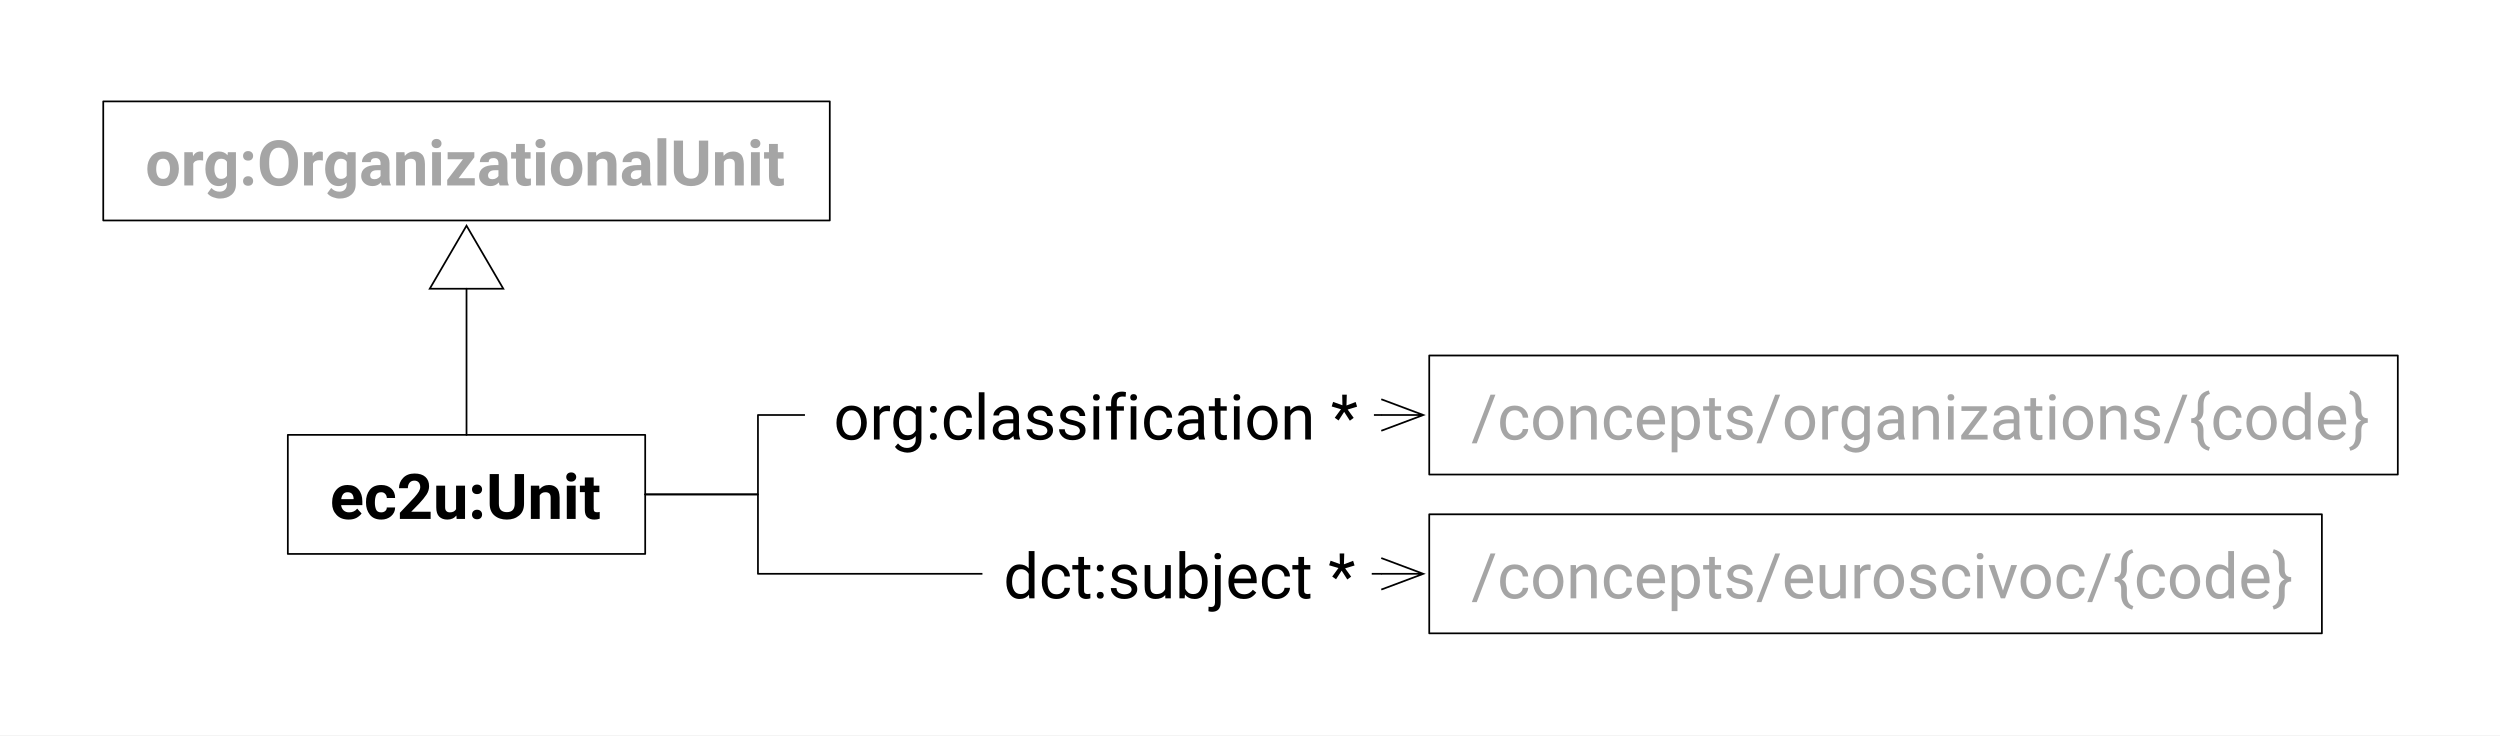
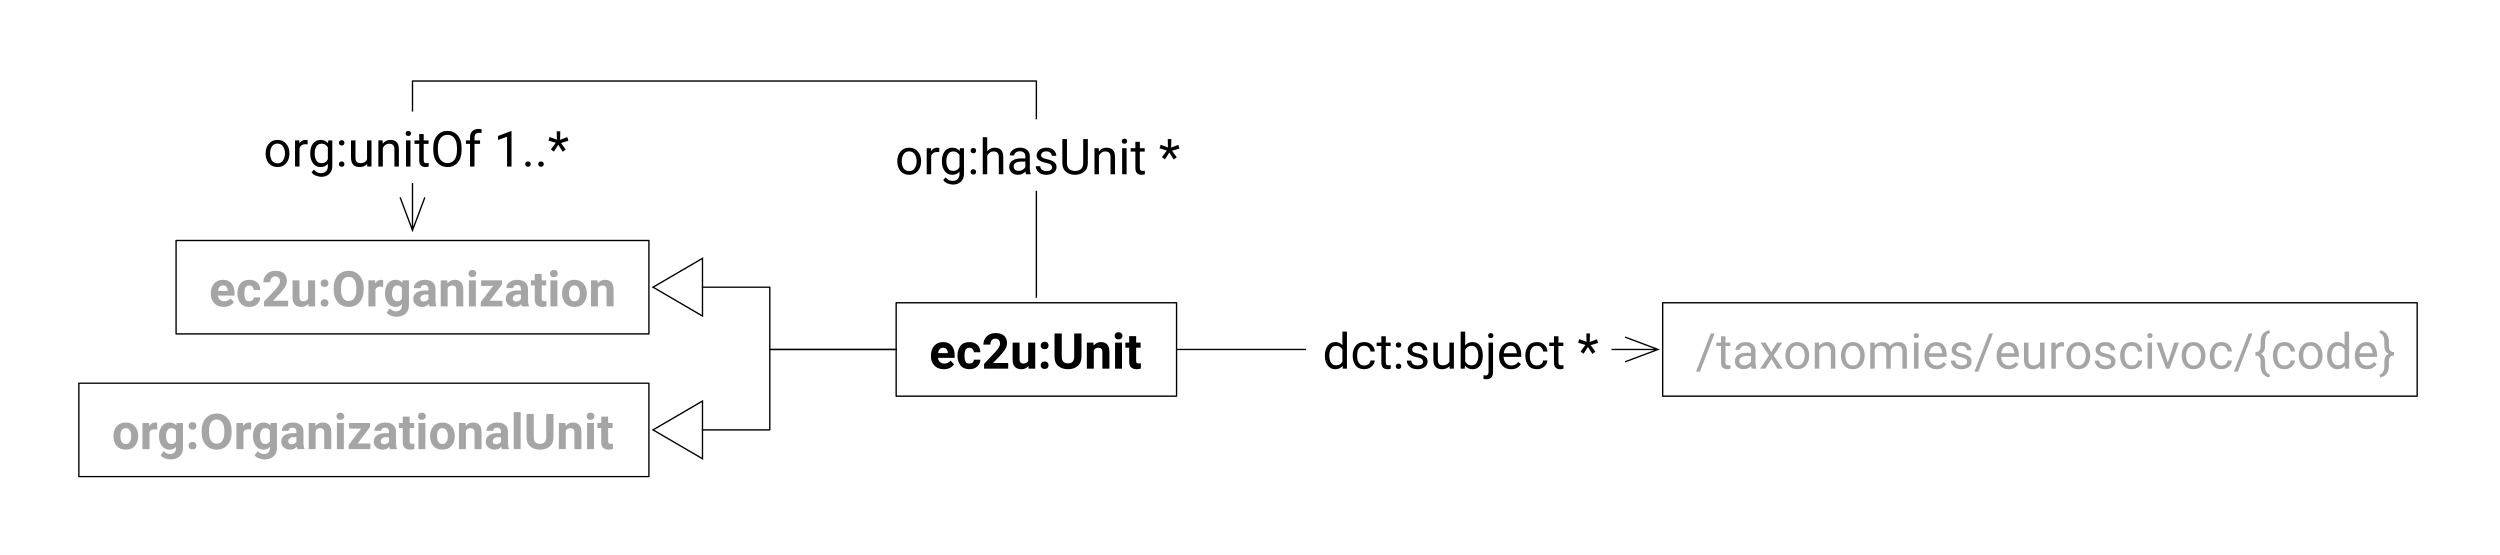
- <svg xmlns="http://www.w3.org/2000/svg" xmlns:xlink="http://www.w3.org/1999/xlink" version="1.1" viewBox="540 159 357 105" width="357" height="105">
+ <svg xmlns="http://www.w3.org/2000/svg" xmlns:xlink="http://www.w3.org/1999/xlink" version="1.1" viewBox="418 175 455 101" width="455" height="101">
  <defs>
+     <marker orient="auto" overflow="visible" markerUnits="strokeWidth" id="StickArrow_Marker" stroke-linejoin="miter" stroke-miterlimit="10" viewBox="-1 -10 26 20" markerWidth="26" markerHeight="20" color="black">
+       <g>
+         <path d="M 24 0 L 0 0 M 0 -9 L 24 0 L 0 9" fill="none" stroke="currentColor" stroke-width="1" />
+       </g>
+     </marker>
    <marker orient="auto" overflow="visible" markerUnits="strokeWidth" id="UMLInheritance_Marker" stroke-linejoin="miter" stroke-miterlimit="10" viewBox="-1 -22 38 44" markerWidth="38" markerHeight="44" color="black">
      <g>
        <path d="M 36 0 L 0 -21 L 0 21 Z" fill="none" stroke="currentColor" stroke-width="1" />
      </g>
    </marker>
-     <marker orient="auto" overflow="visible" markerUnits="strokeWidth" id="StickArrow_Marker" stroke-linejoin="miter" stroke-miterlimit="10" viewBox="-1 -10 26 20" markerWidth="26" markerHeight="20" color="black">
-       <g>
-         <path d="M 24 0 L 0 0 M 0 -9 L 24 0 L 0 9" fill="none" stroke="currentColor" stroke-width="1" />
-       </g>
-     </marker>
  </defs>
-   <g id="units" stroke-dasharray="none" fill="none" stroke="none" fill-opacity="1" stroke-opacity="1">
-     <rect fill="white" x="540" y="159" width="357" height="105" />
+   <g id="units" fill-opacity="1" stroke="none" stroke-opacity="1" stroke-dasharray="none" fill="none">
+     <rect fill="white" x="418" y="175" width="455" height="101" />
    <g id="units_Layer_1">
      <g id="Group_369">
        <g id="Graphic_371">
-           <rect x="581.102" y="221.102" width="51.032" height="17" fill="white" />
-           <rect x="581.102" y="221.102" width="51.032" height="17" stroke="black" stroke-linecap="round" stroke-linejoin="round" stroke-width=".25" />
-           <text transform="translate(587.1024 224.1024)" fill="black">
-             <tspan font-family="Roboto" font-weight="bold" font-size="9" fill="black" x="0" y="9">
-                             ec2u:Unit
-                         </tspan>
+           <rect x="581.102" y="230.102" width="51.032" height="17" fill="white" />
+           <rect x="581.102" y="230.102" width="51.032" height="17" stroke="black" stroke-linecap="round" stroke-linejoin="round" stroke-width=".25" />
+           <text transform="translate(587.1024 233.1024)" fill="black">
+             <tspan font-family="Roboto" font-weight="bold" font-size="9" fill="black" x="0" y="9" xml:space="preserve">ec2u:Unit</tspan>
          </text>
        </g>
      </g>
      <g id="Group_367">
        <g id="Graphic_368">
-           <a xlink:href="agents.svg">
-             <rect x="554.744" y="173.48" width="103.749" height="17" fill="white" />
-             <rect x="554.744" y="173.48" width="103.749" height="17" stroke="black" stroke-linecap="round" stroke-linejoin="round" stroke-width=".25" />
-             <text transform="translate(560.744 176.4803)" fill="#a5a5a5">
-               <tspan font-family="Roboto" font-weight="bold" font-size="9" fill="#a5a5a5" x="0" y="9">
-                                 org:OrganizationalUnit
-                             </tspan>
+           <rect x="432.353" y="244.741" width="103.749" height="17" fill="white" />
+           <rect x="432.353" y="244.741" width="103.749" height="17" stroke="black" stroke-linecap="round" stroke-linejoin="round" stroke-width=".25" />
+           <text transform="translate(438.3533 247.741)" fill="#a5a5a5">
+             <tspan font-family="Roboto" font-weight="bold" font-size="9" fill="#a5a5a5" x="0" y="9" xml:space="preserve">org:OrganizationalUnit</tspan>
+           </text>
+         </g>
+       </g>
+       <g id="Line_376">
+         <line x1="632.135" y1="238.602" x2="713.757" y2="238.602" marker-end="url(#StickArrow_Marker)" stroke="black" stroke-linecap="round" stroke-linejoin="round" stroke-width=".25" />
+       </g>
+       <g id="Graphic_377">
+         <rect x="655.708" y="232.102" width="55.592" height="13" fill="white" />
+         <text transform="translate(658.7076 233.1024)" fill="black">
+           <tspan font-family="Roboto" font-size="9" fill="black" x="0" y="9" xml:space="preserve">dct:subject *</tspan>
+         </text>
+       </g>
+       <g id="Graphic_390">
+         <a xlink:href="taxonomies.svg">
+           <rect x="720.607" y="230.102" width="137.319" height="17" fill="white" />
+           <rect x="720.607" y="230.102" width="137.319" height="17" stroke="black" stroke-linecap="round" stroke-linejoin="round" stroke-width=".25" />
+           <text transform="translate(726.6072 233.1024)" fill="#a5a5a5">
+             <tspan font-family="Roboto" font-size="9" fill="#a5a5a5" x="0" y="9" xml:space="preserve">/taxonomies/euroscivoc/{code}</tspan>
+           </text>
+         </a>
+       </g>
+       <g id="Group_392">
+         <g id="Graphic_393">
+           <a xlink:href="organizations.svg">
+             <rect x="450.046" y="218.768" width="86.057" height="17" fill="white" />
+             <rect x="450.046" y="218.768" width="86.057" height="17" stroke="black" stroke-linecap="round" stroke-linejoin="round" stroke-width=".25" />
+             <text transform="translate(456.0457 221.7685)" fill="#a5a5a5">
+               <tspan font-family="Roboto" font-weight="bold" font-size="9" fill="#a5a5a5" x="0" y="9" xml:space="preserve">ec2u:Organization</tspan>
            </text>
          </a>
        </g>
      </g>
-       <g id="Line_364">
-         <line x1="606.619" y1="221.102" x2="606.619" y2="200.23" marker-end="url(#UMLInheritance_Marker)" stroke="black" stroke-linecap="round" stroke-linejoin="round" stroke-width=".25" />
+       <g id="Line_394">
+         <path d="M 581.102 238.602 L 558.102 238.602 L 558.102 253.241 L 545.852 253.241" marker-end="url(#UMLInheritance_Marker)" stroke="black" stroke-linecap="round" stroke-linejoin="round" stroke-width=".25" />
      </g>
-       <g id="Line_339">
-         <path d="M 632.135 229.602 L 648.235 229.602 L 648.235 218.264 L 737.245 218.264" marker-end="url(#StickArrow_Marker)" stroke="black" stroke-linecap="round" stroke-linejoin="round" stroke-width=".25" />
+       <g id="Line_395">
+         <path d="M 581.102 238.602 L 558.102 238.602 L 558.102 227.268 L 545.852 227.268" marker-end="url(#UMLInheritance_Marker)" stroke="black" stroke-linecap="round" stroke-linejoin="round" stroke-width=".25" />
      </g>
-       <g id="Graphic_338">
-         <rect x="654.947" y="211.764" width="81.248" height="13" fill="white" />
-         <text transform="translate(657.9472 212.7638)" fill="black">
-           <tspan font-family="Roboto" font-size="9" fill="black" x="1.094" y="9">org:classification *
-                     </tspan>
+       <g id="Line_401">
+         <path d="M 606.619 229.102 L 606.619 189.75 L 493.074 189.75 L 493.074 210.918" marker-end="url(#StickArrow_Marker)" stroke="black" stroke-linecap="round" stroke-linejoin="round" stroke-width=".25" />
+       </g>
+       <g id="Graphic_402">
+         <rect x="462.94" y="195.307" width="60.268" height="13" fill="white" />
+         <text transform="translate(465.94 196.3074)" fill="black">
+           <tspan font-family="Roboto" font-size="9" fill="black" x="0" y="9" xml:space="preserve">org:unitOf 1..*</tspan>
        </text>
      </g>
-       <g id="Line_376">
-         <path d="M 632.135 229.602 L 648.235 229.602 L 648.235 240.941 L 737.245 240.941" marker-end="url(#StickArrow_Marker)" stroke="black" stroke-linecap="round" stroke-linejoin="round" stroke-width=".25" />
-       </g>
-       <g id="Graphic_377">
-         <rect x="680.292" y="234.441" width="55.592" height="13" fill="white" />
-         <text transform="translate(683.2915 235.4409)" fill="black">
-           <tspan font-family="Roboto" font-size="9" fill="black" x="0" y="9">dct:subject *</tspan>
+       <g id="Graphic_403">
+         <rect x="577.904" y="196.72" width="57.429" height="13" fill="white" />
+         <text transform="translate(580.9039 197.72)" fill="black">
+           <tspan font-family="Roboto" font-size="9" fill="black" x="0" y="9" xml:space="preserve">org:hasUnit *</tspan>
        </text>
-       </g>
-       <g id="Group_378">
-         <g id="Graphic_379">
-           <a xlink:href="agents.svg">
-             <rect x="744.095" y="209.764" width="138.312" height="17" fill="white" />
-             <rect x="744.095" y="209.764" width="138.312" height="17" stroke="black" stroke-linecap="round" stroke-linejoin="round" stroke-width=".25" />
-             <text transform="translate(750.0945 212.7638)" fill="#a5a5a5">
-               <tspan font-family="Roboto" font-size="9" fill="#a5a5a5" x="0" y="9">
-                                 /concepts/organizations/{code}
-                             </tspan>
-             </text>
-           </a>
-         </g>
-       </g>
-       <g id="Graphic_390">
-         <a xlink:href="concepts.svg">
-           <rect x="744.095" y="232.441" width="127.471" height="17" fill="white" />
-           <rect x="744.095" y="232.441" width="127.471" height="17" stroke="black" stroke-linecap="round" stroke-linejoin="round" stroke-width=".25" />
-           <text transform="translate(750.0945 235.4409)" fill="#a5a5a5">
-             <tspan font-family="Roboto" font-size="9" fill="#a5a5a5" x="0" y="9">
-                             /concepts/euroscivoc/{code}
-                         </tspan>
-           </text>
-         </a>
      </g>
    </g>
  </g>
</svg>
